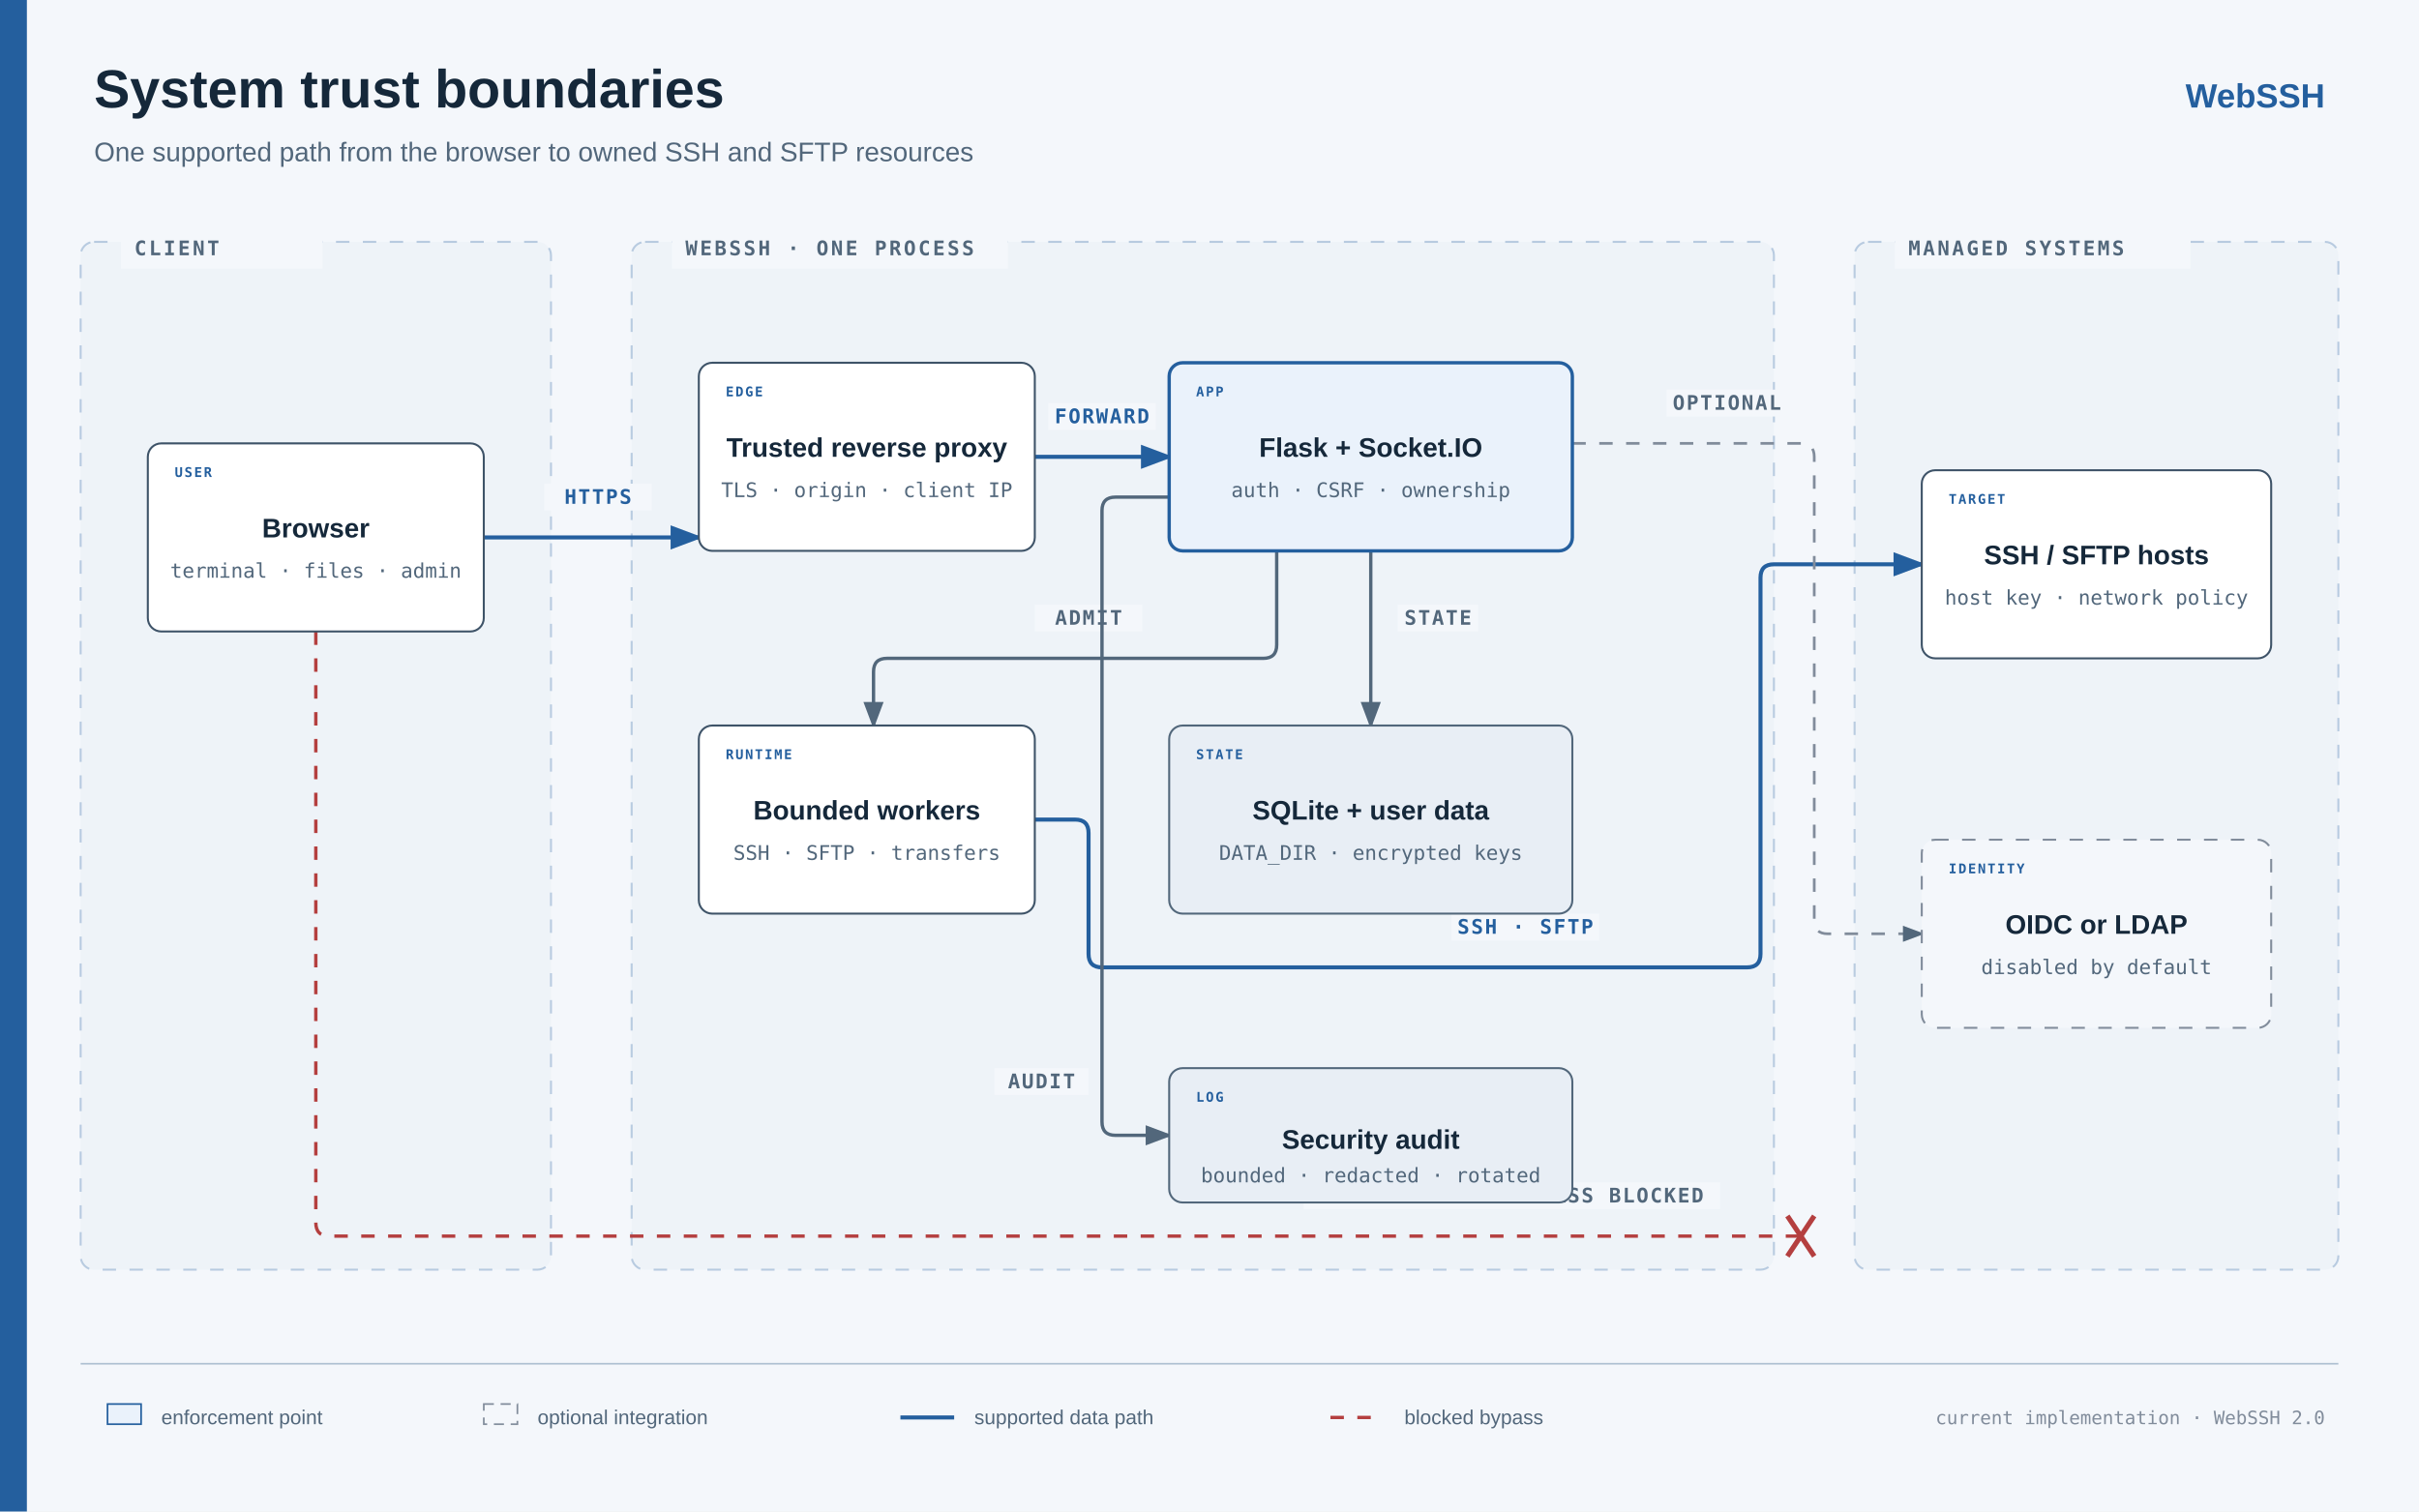
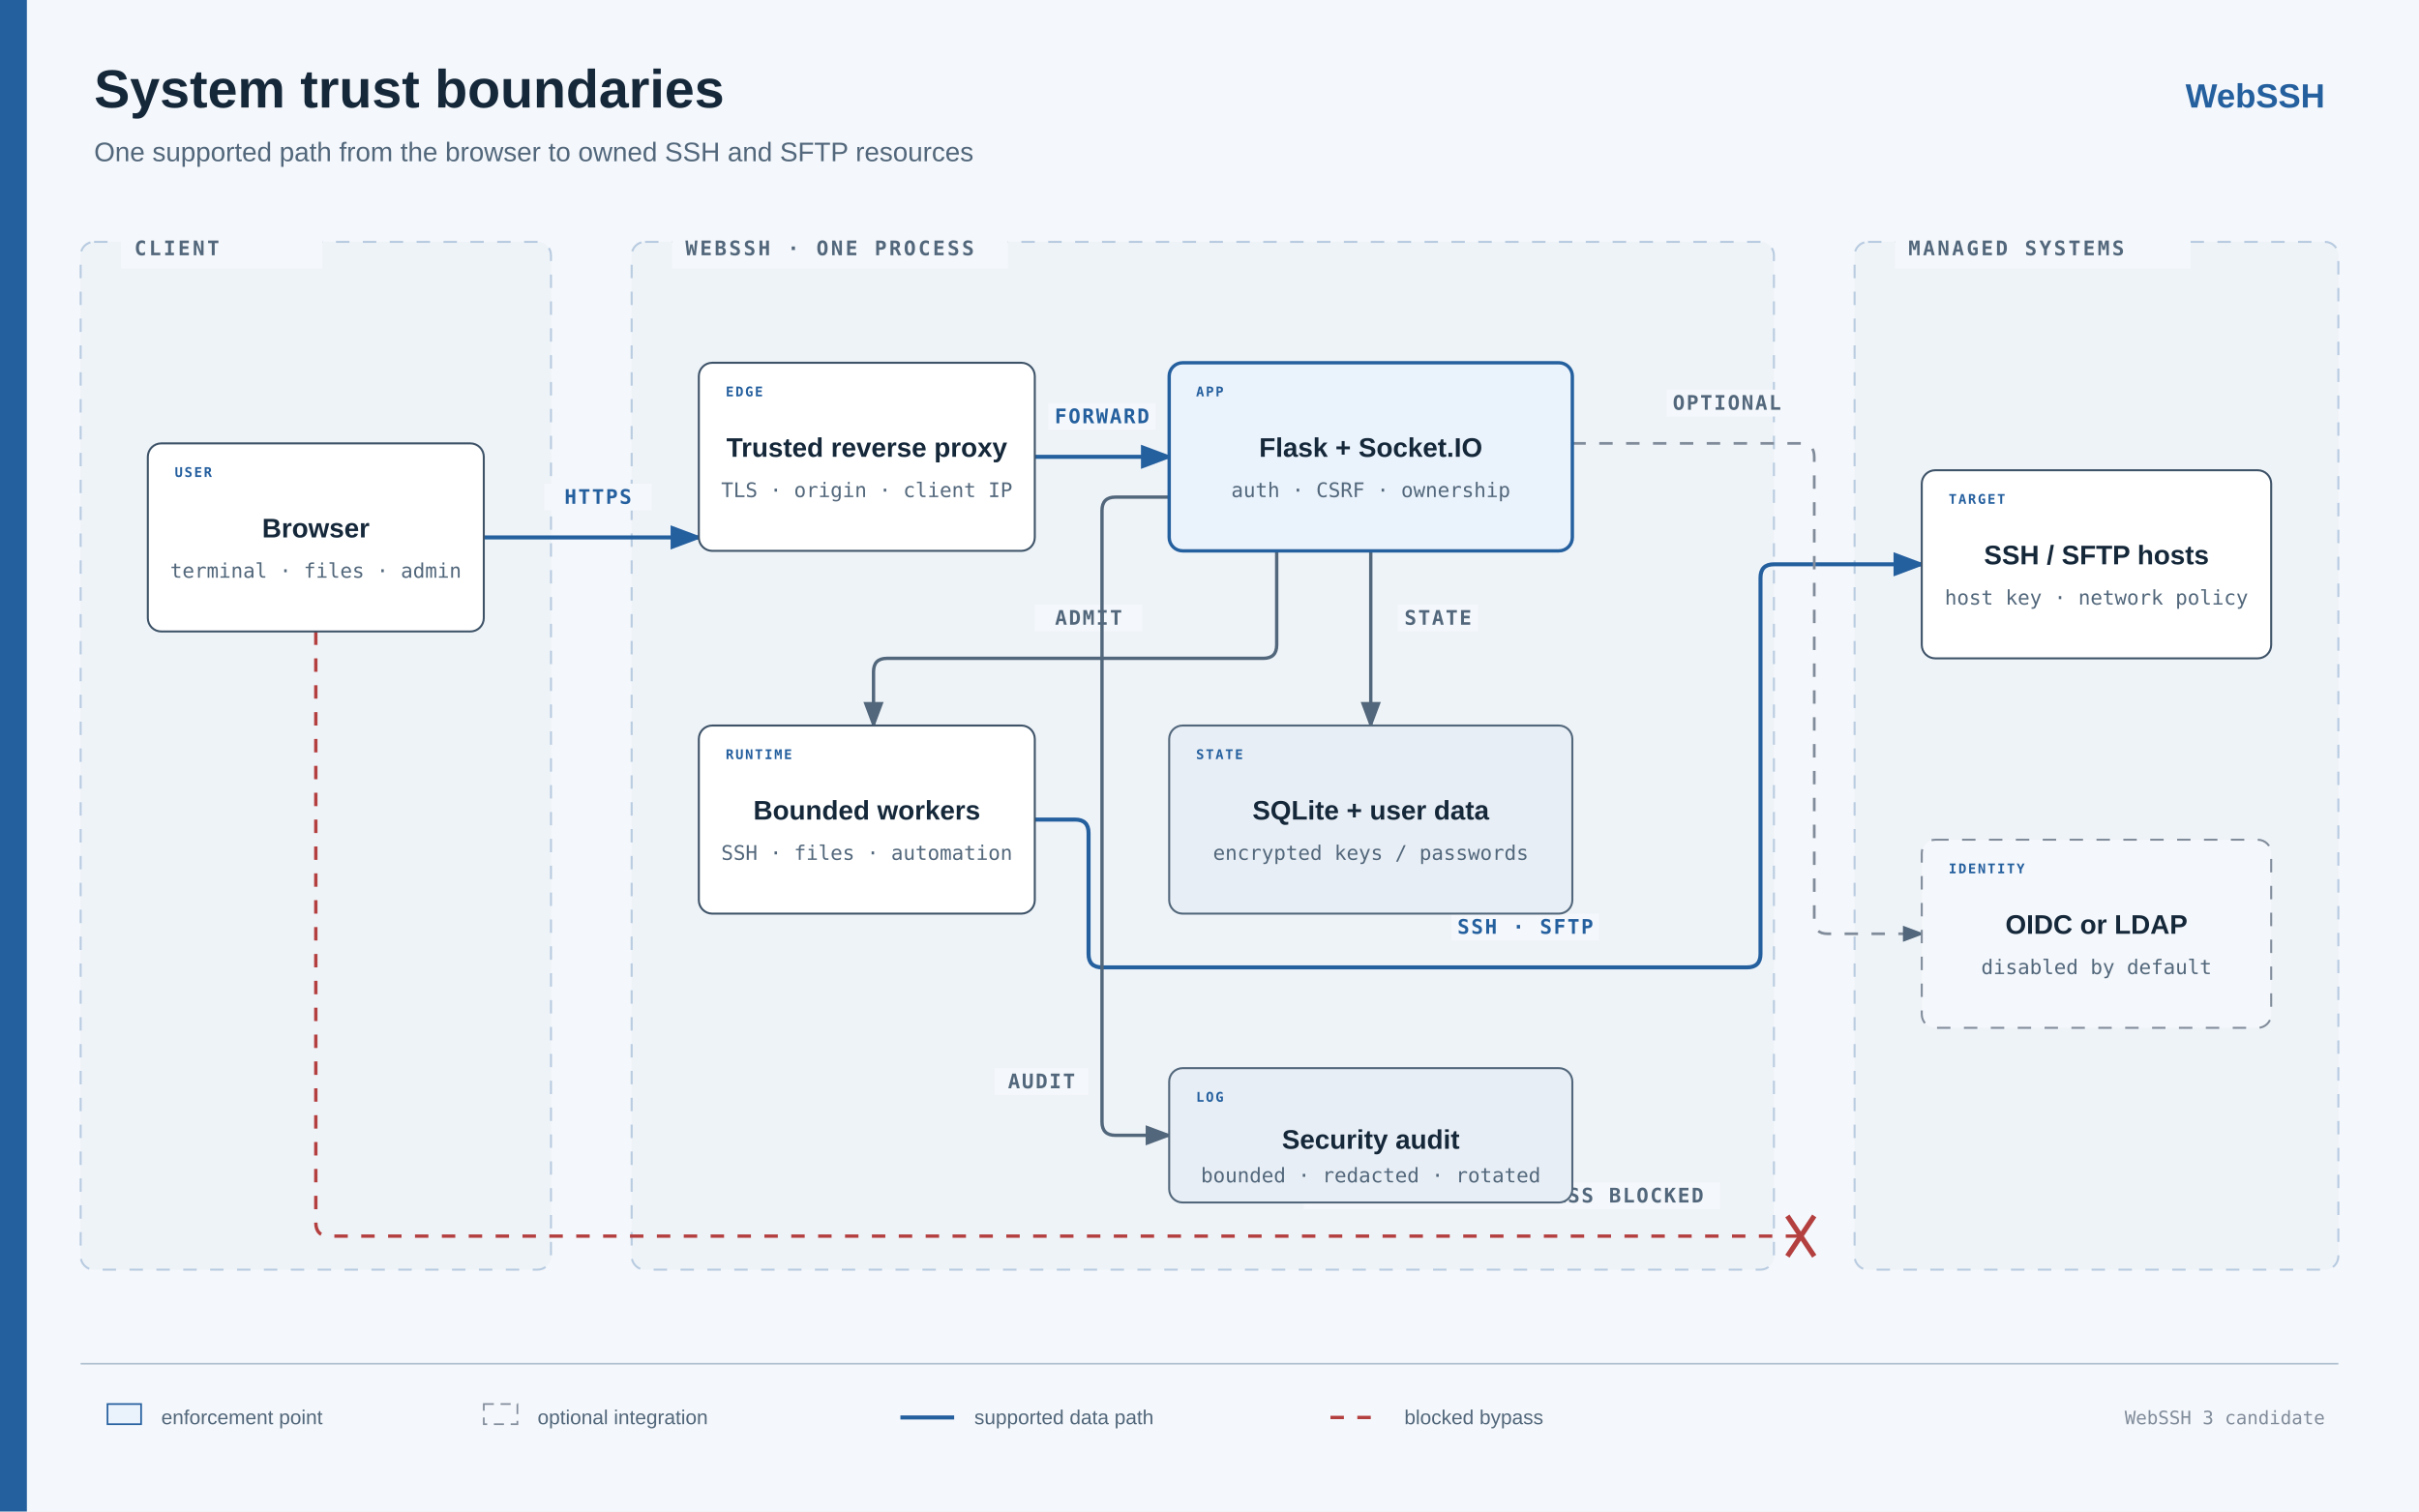
<svg xmlns="http://www.w3.org/2000/svg" viewBox="0 0 1440 900" role="img" aria-labelledby="system-trust-boundaries-title system-trust-boundaries-desc">
  <defs>
    <style>
      .title{font:700 32px "Segoe UI",Arial,sans-serif;fill:#15283a}.subtitle{font:16px "Segoe UI",Arial,sans-serif;fill:#52677b}.brand{font:700 20px "Segoe UI",Arial,sans-serif;fill:#245f9e}.zone{fill:rgba(36,95,158,.025);stroke:rgba(36,95,158,.28);stroke-width:1.2;stroke-dasharray:8 8}.zone-label{font:600 12px "Cascadia Mono",Consolas,monospace;letter-spacing:.12em;fill:#52677b}.node{fill:#fff;stroke:#3e5368;stroke-width:1.2}.focal{fill:#eaf2fb;stroke:#245f9e;stroke-width:2}.store{fill:#e8eef5;stroke:#52677b;stroke-width:1.2}.optional{fill:#f4f7fb;stroke:#818c9b;stroke-width:1.2;stroke-dasharray:8 8}.node-title{font:600 16px "Segoe UI",Arial,sans-serif;fill:#15283a}.node-sub{font:12px "Cascadia Mono",Consolas,monospace;fill:#52677b}.tag{font:600 8px "Cascadia Mono",Consolas,monospace;letter-spacing:.12em;fill:#245f9e}.flow{fill:none;stroke:#52677b;stroke-width:2;marker-end:url(#system-arrow)}.link{fill:none;stroke:#245f9e;stroke-width:2.4;marker-end:url(#system-arrow-link)}.passive{fill:none;stroke:#818c9b;stroke-width:1.6;stroke-dasharray:8 8;marker-end:url(#system-arrow)}.blocked{fill:none;stroke:#b43f3f;stroke-width:2;stroke-dasharray:8 8}.arrow-label{font:600 12px "Cascadia Mono",Consolas,monospace;letter-spacing:.08em;fill:#52677b}.arrow-label-blue{font:600 12px "Cascadia Mono",Consolas,monospace;letter-spacing:.08em;fill:#245f9e}.legend{font:12px "Segoe UI",Arial,sans-serif;fill:#52677b}.source{font:11px "Cascadia Mono",Consolas,monospace;fill:#818c9b}
    </style>
    <marker id="system-arrow" markerWidth="8" markerHeight="6" refX="7" refY="3" orient="auto">
      <polygon points="0 0,8 3,0 6" fill="#52677b" />
    </marker>
    <marker id="system-arrow-link" markerWidth="8" markerHeight="6" refX="7" refY="3" orient="auto">
      <polygon points="0 0,8 3,0 6" fill="#245f9e" />
    </marker>
  </defs>
  <rect width="1440" height="900" fill="#f4f7fb" />
  <rect x="0" y="0" width="16" height="900" fill="#245f9e" />
  <text class="title" x="56" y="64">System trust boundaries</text>
  <text class="subtitle" x="56" y="96">One supported path from the browser to owned SSH and SFTP resources</text>
  <text class="brand" x="1384" y="64" text-anchor="end">WebSSH</text>
  <rect class="zone" x="48" y="144" width="280" height="612" rx="8" />
  <rect x="72" y="136" width="120" height="24" fill="#f4f7fb" />
  <text class="zone-label" x="80" y="152">CLIENT</text>
  <rect class="zone" x="376" y="144" width="680" height="612" rx="8" />
  <rect x="400" y="136" width="200" height="24" fill="#f4f7fb" />
  <text class="zone-label" x="408" y="152">WEBSSH · ONE PROCESS</text>
  <rect class="zone" x="1104" y="144" width="288" height="612" rx="8" />
  <rect x="1128" y="136" width="176" height="24" fill="#f4f7fb" />
  <text class="zone-label" x="1136" y="152">MANAGED SYSTEMS</text>
  <line class="link" x1="288" y1="320" x2="416" y2="320" />
  <rect x="324" y="288" width="64" height="16" fill="#f4f7fb" />
  <text class="arrow-label-blue" x="356" y="300" text-anchor="middle">HTTPS</text>
  <line class="link" x1="616" y1="272" x2="696" y2="272" />
  <rect x="624" y="240" width="64" height="16" fill="#f4f7fb" />
  <text class="arrow-label-blue" x="656" y="252" text-anchor="middle">FORWARD</text>
  <path class="flow" d="M 760 328 V 384 Q 760 392 752 392 H 528 Q 520 392 520 400 V 432" />
  <rect x="616" y="360" width="64" height="16" fill="#f4f7fb" />
  <text class="arrow-label" x="648" y="372" text-anchor="middle">ADMIT</text>
  <line class="flow" x1="816" y1="328" x2="816" y2="432" />
  <rect x="832" y="360" width="48" height="16" fill="#f4f7fb" />
  <text class="arrow-label" x="856" y="372" text-anchor="middle">STATE</text>
  <path class="link" d="M 616 488 H 640 Q 648 488 648 496 V 568 Q 648 576 656 576 H 1040 Q 1048 576 1048 568 V 344 Q 1048 336 1056 336 H 1144" />
  <rect x="864" y="544" width="88" height="16" fill="#f4f7fb" />
  <text class="arrow-label-blue" x="908" y="556" text-anchor="middle">SSH · SFTP</text>
  <path class="passive" d="M 936 264 H 1072 Q 1080 264 1080 272 V 548 Q 1080 556 1088 556 H 1144" />
  <rect x="992" y="232" width="72" height="16" fill="#f4f7fb" />
  <text class="arrow-label" x="1028" y="244" text-anchor="middle">OPTIONAL</text>
  <path class="flow" d="M 696 296 H 664 Q 656 296 656 304 V 668 Q 656 676 664 676 H 696" />
  <rect x="592" y="636" width="56" height="16" fill="#f4f7fb" />
  <text class="arrow-label" x="620" y="648" text-anchor="middle">AUDIT</text>
  <path class="blocked" d="M 188 376 V 728 Q 188 736 196 736 H 1072" />
  <line x1="1064" y1="724" x2="1080" y2="748" stroke="#b43f3f" stroke-width="3" />
  <line x1="1080" y1="724" x2="1064" y2="748" stroke="#b43f3f" stroke-width="3" />
  <rect x="776" y="704" width="248" height="16" fill="#f4f7fb" />
  <text x="900" y="716" text-anchor="middle" class="arrow-label" fill="#b43f3f">DIRECT TARGET BYPASS BLOCKED</text>
  <rect class="node" x="88" y="264" width="200" height="112" rx="8" />
  <text class="tag" x="104" y="284">USER</text>
  <text class="node-title" x="188" y="320" text-anchor="middle">Browser</text>
  <text class="node-sub" x="188" y="344" text-anchor="middle">terminal · files · admin</text>
  <rect class="node" x="416" y="216" width="200" height="112" rx="8" />
  <text class="tag" x="432" y="236">EDGE</text>
  <text class="node-title" x="516" y="272" text-anchor="middle">Trusted reverse proxy</text>
  <text class="node-sub" x="516" y="296" text-anchor="middle">TLS · origin · client IP</text>
  <rect class="focal" x="696" y="216" width="240" height="112" rx="8" />
  <text class="tag" x="712" y="236">APP</text>
  <text class="node-title" x="816" y="272" text-anchor="middle">Flask + Socket.IO</text>
  <text class="node-sub" x="816" y="296" text-anchor="middle">auth · CSRF · ownership</text>
  <rect class="node" x="416" y="432" width="200" height="112" rx="8" />
  <text class="tag" x="432" y="452">RUNTIME</text>
  <text class="node-title" x="516" y="488" text-anchor="middle">Bounded workers</text>
-   <text class="node-sub" x="516" y="512" text-anchor="middle">SSH · SFTP · transfers</text>
+   <text class="node-sub" x="516" y="512" text-anchor="middle">SSH · files · automation</text>
  <rect class="store" x="696" y="432" width="240" height="112" rx="8" />
  <text class="tag" x="712" y="452">STATE</text>
  <text class="node-title" x="816" y="488" text-anchor="middle">SQLite + user data</text>
-   <text class="node-sub" x="816" y="512" text-anchor="middle">DATA_DIR · encrypted keys</text>
+   <text class="node-sub" x="816" y="512" text-anchor="middle">encrypted keys / passwords</text>
  <rect class="store" x="696" y="636" width="240" height="80" rx="8" />
  <text class="tag" x="712" y="656">LOG</text>
  <text class="node-title" x="816" y="684" text-anchor="middle">Security audit</text>
  <text class="node-sub" x="816" y="704" text-anchor="middle">bounded · redacted · rotated</text>
  <rect class="node" x="1144" y="280" width="208" height="112" rx="8" />
  <text class="tag" x="1160" y="300">TARGET</text>
  <text class="node-title" x="1248" y="336" text-anchor="middle">SSH / SFTP hosts</text>
  <text class="node-sub" x="1248" y="360" text-anchor="middle">host key · network policy</text>
  <rect class="optional" x="1144" y="500" width="208" height="112" rx="8" />
  <text class="tag" x="1160" y="520">IDENTITY</text>
  <text class="node-title" x="1248" y="556" text-anchor="middle">OIDC or LDAP</text>
  <text class="node-sub" x="1248" y="580" text-anchor="middle">disabled by default</text>
  <line x1="48" y1="812" x2="1392" y2="812" stroke="#afc1d2" stroke-width="1" />
  <rect x="64" y="836" width="20" height="12" fill="#eaf2fb" stroke="#245f9e" />
  <text class="legend" x="96" y="848">enforcement point</text>
  <rect x="288" y="836" width="20" height="12" fill="#f4f7fb" stroke="#818c9b" stroke-dasharray="6 4" />
  <text class="legend" x="320" y="848">optional integration</text>
  <line x1="536" y1="844" x2="568" y2="844" stroke="#245f9e" stroke-width="2.4" />
  <text class="legend" x="580" y="848">supported data path</text>
  <line x1="792" y1="844" x2="824" y2="844" stroke="#b43f3f" stroke-width="2" stroke-dasharray="8 8" />
  <text class="legend" x="836" y="848">blocked bypass</text>
-   <text class="source" x="1384" y="848" text-anchor="end">current implementation · WebSSH 2.0</text>
+   <text class="source" x="1384" y="848" text-anchor="end">WebSSH 3 candidate</text>
</svg>
